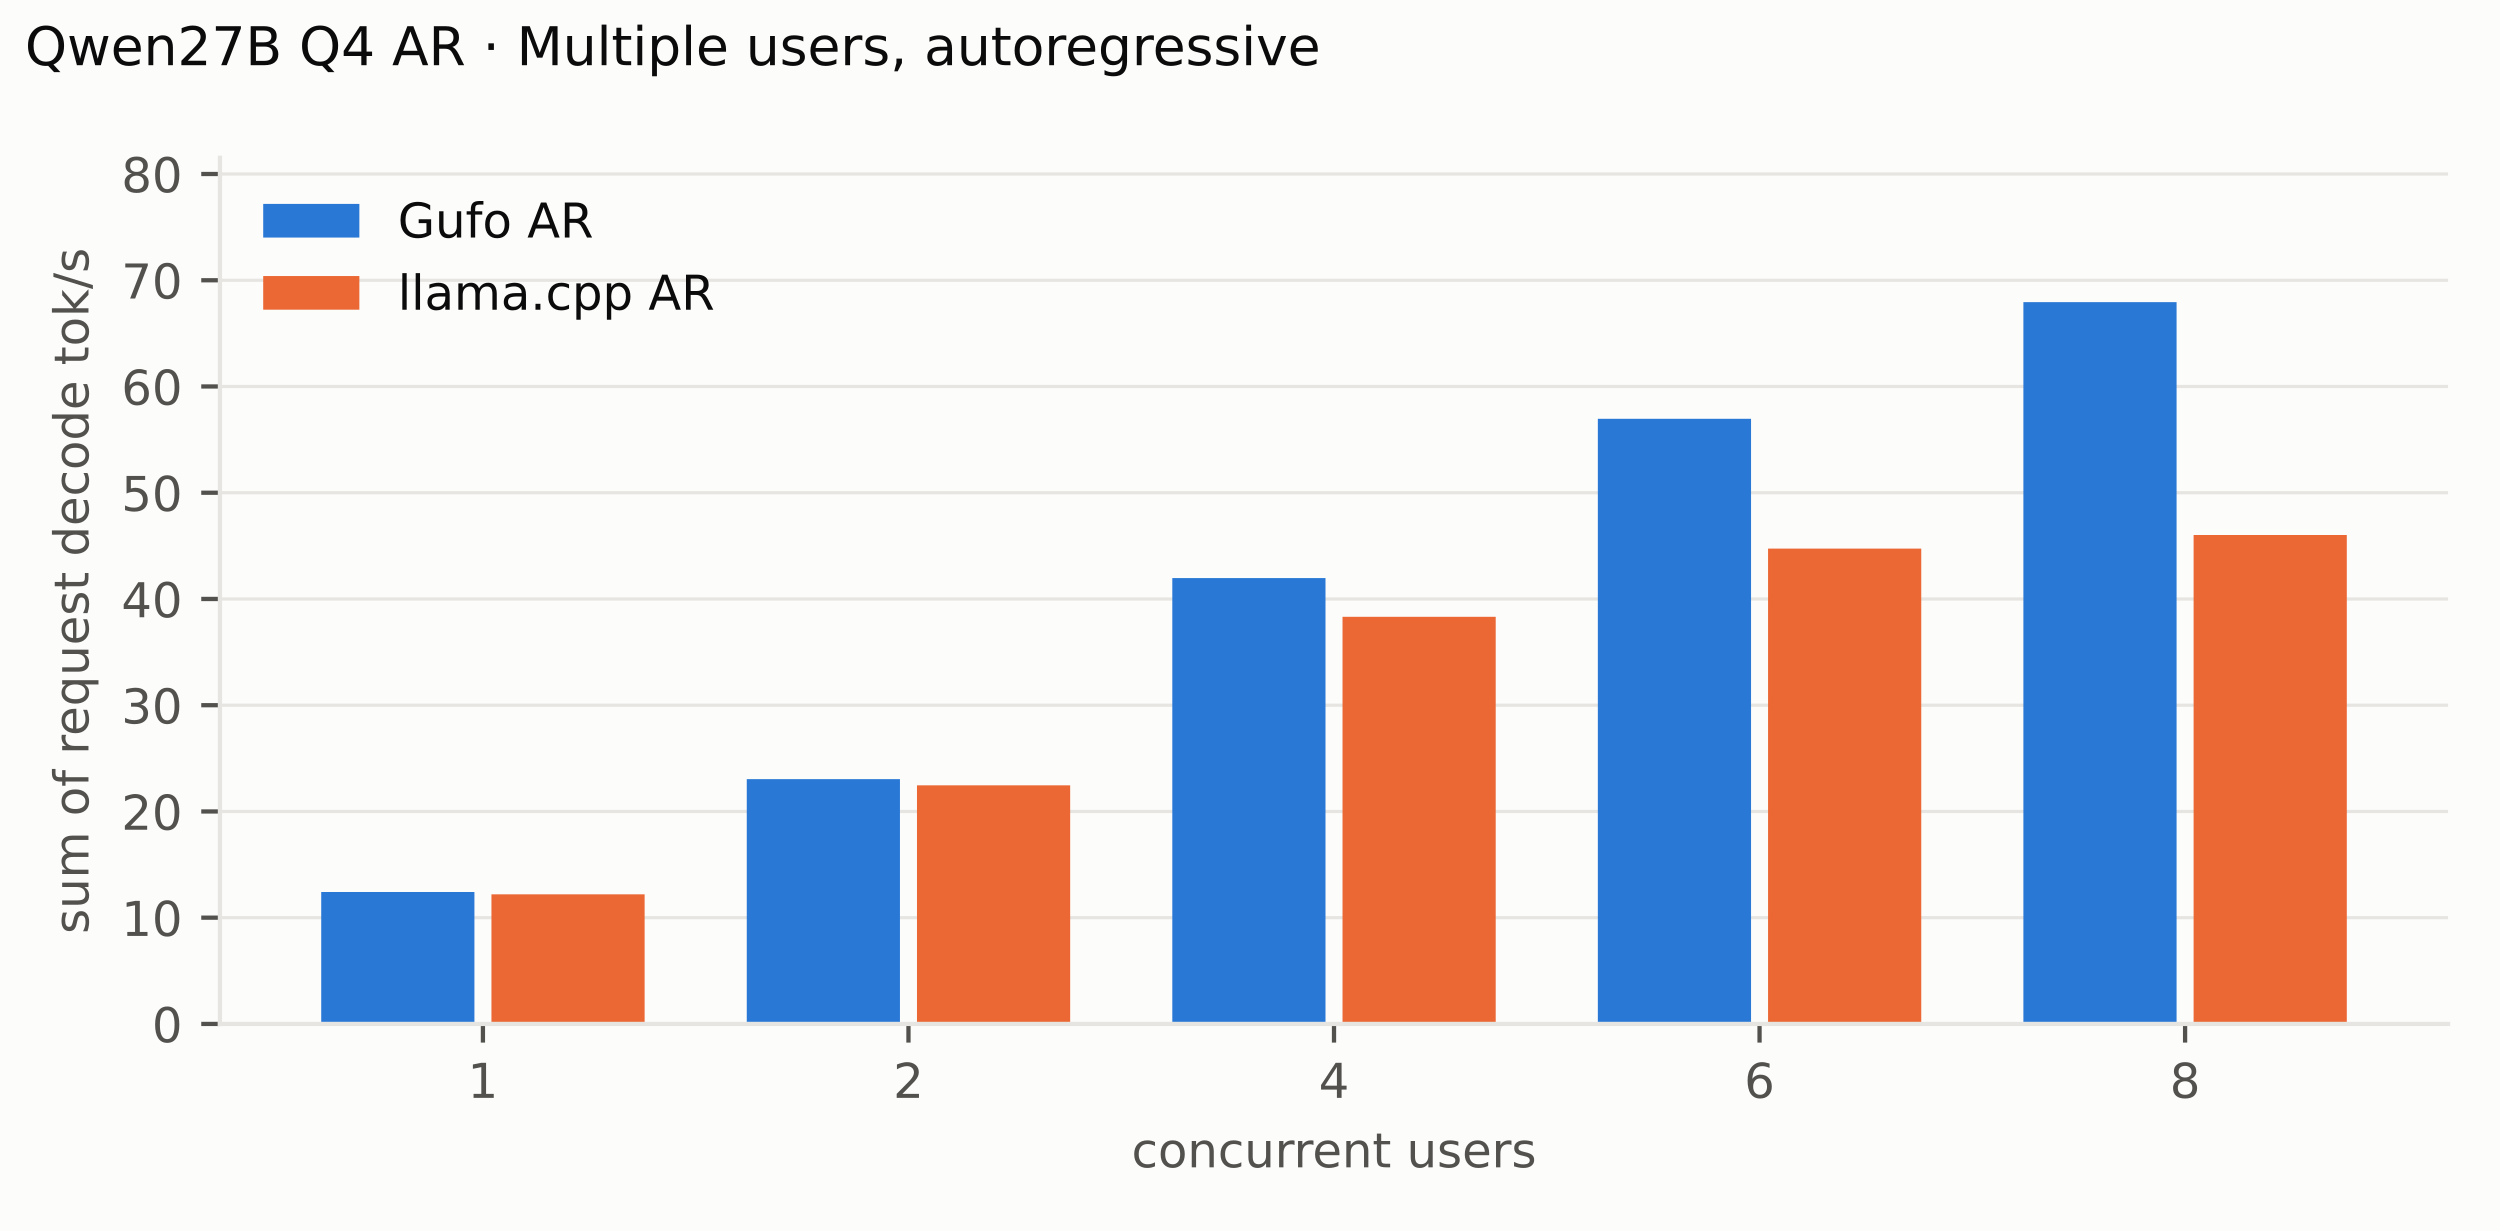
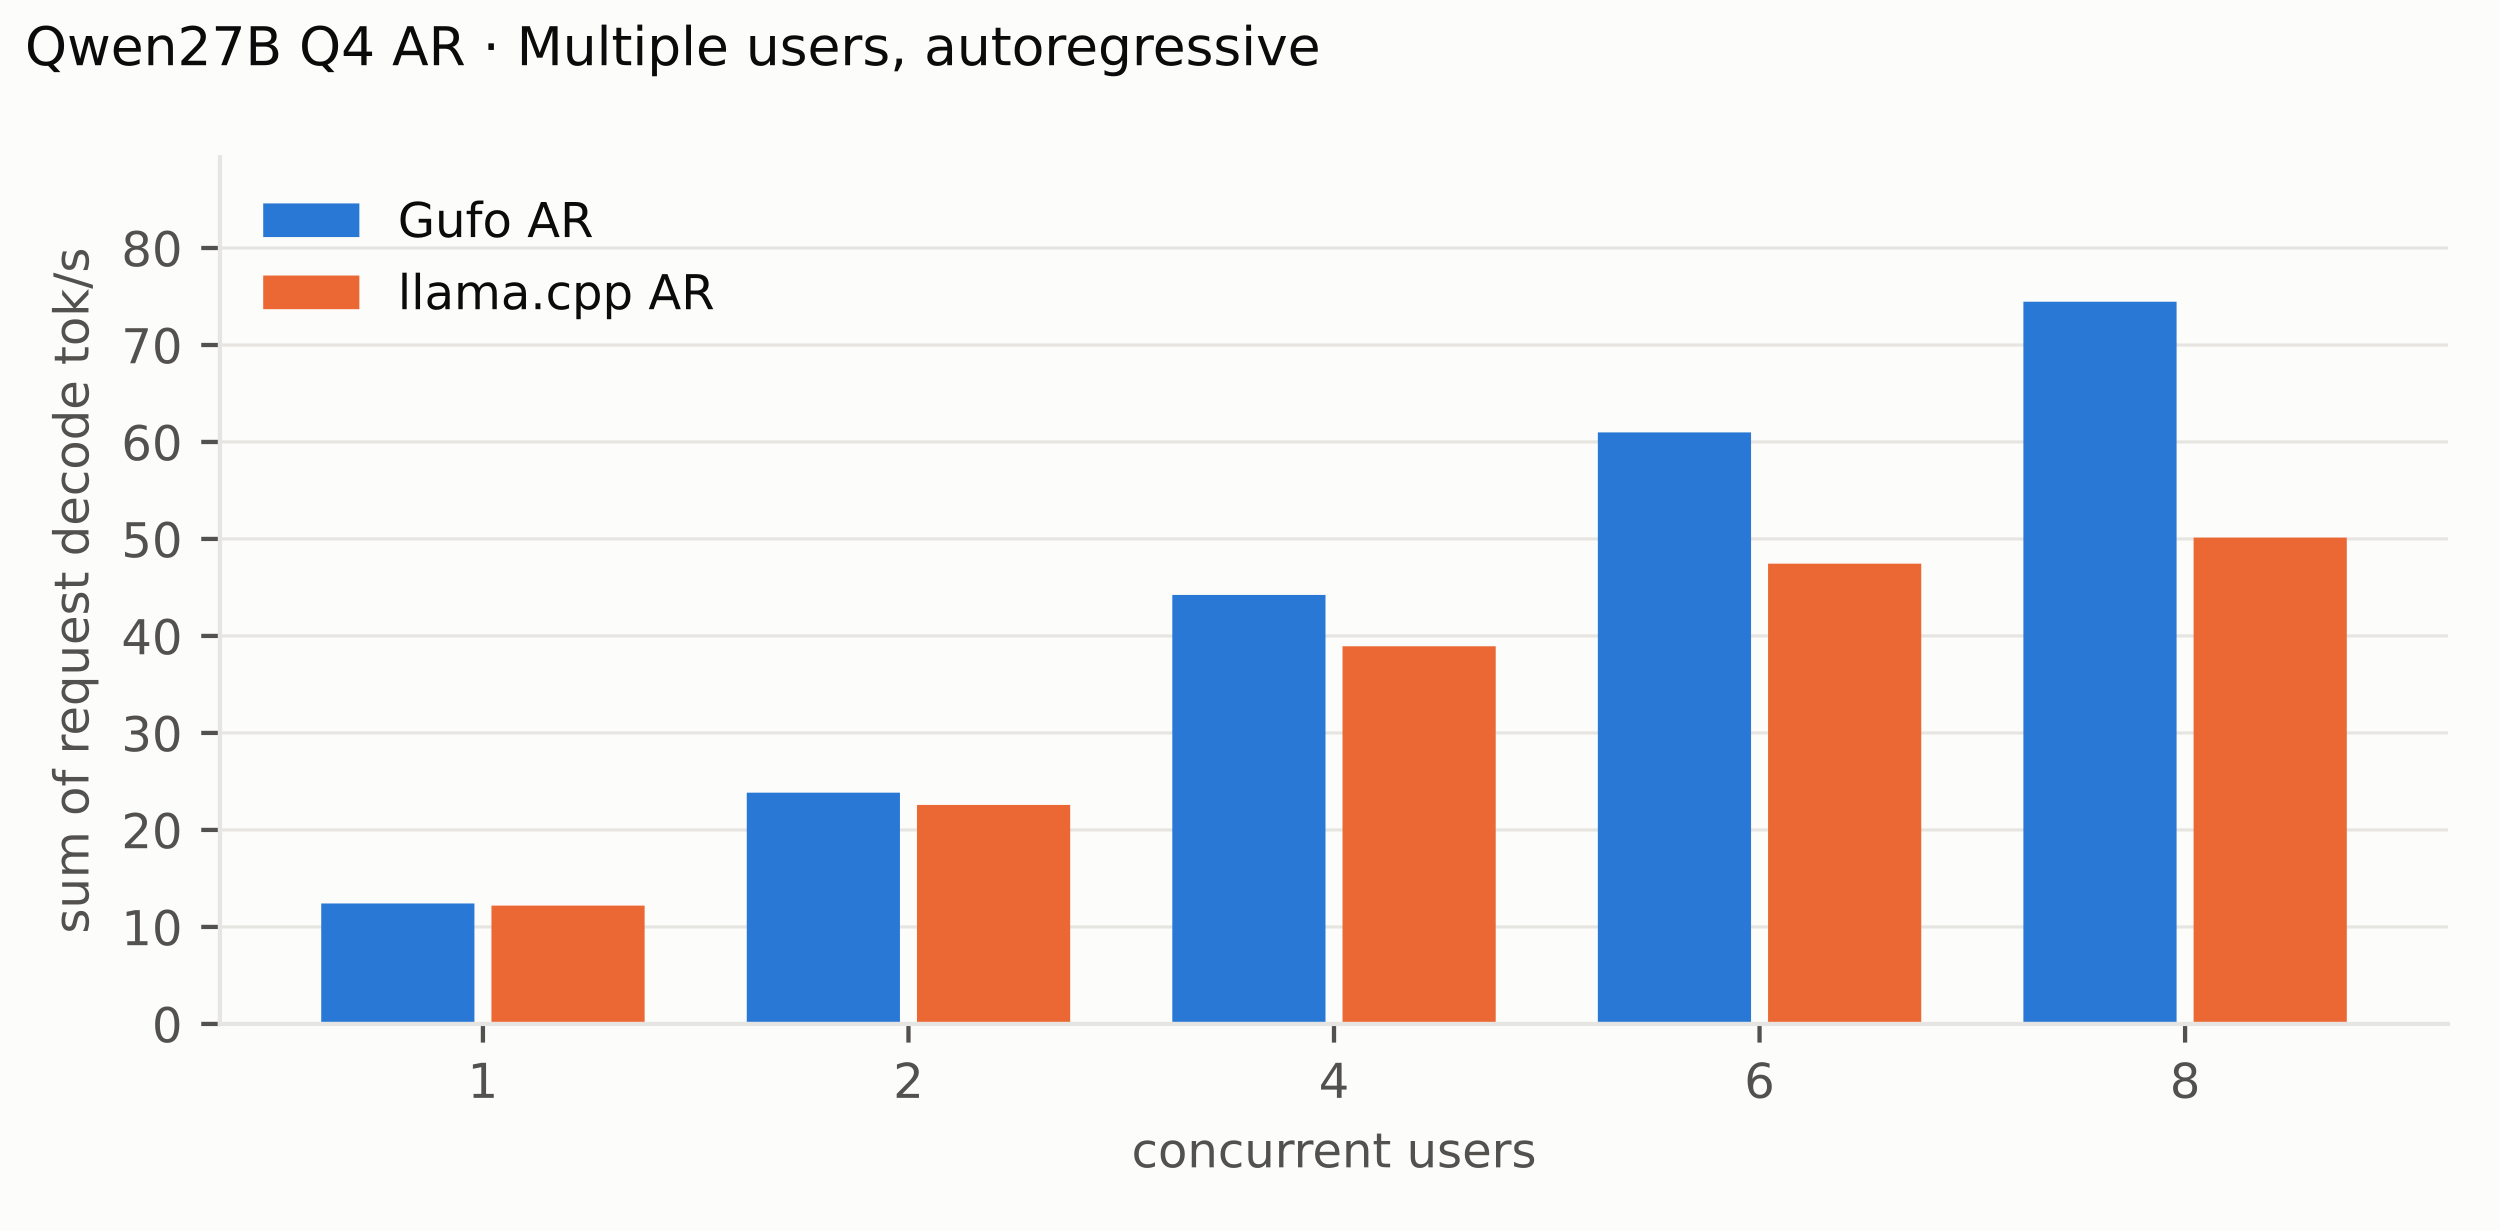
<svg xmlns="http://www.w3.org/2000/svg" xmlns:xlink="http://www.w3.org/1999/xlink" width="468pt" height="230.4pt" viewBox="0 0 468 230.4" version="1.1">
  <defs>
    <style type="text/css">*{stroke-linejoin: round; stroke-linecap: butt}</style>
  </defs>
  <g id="figure_1">
    <g id="patch_1">
      <path d="M 0 230.4 L 468 230.4 L 468 0 L 0 0 z " style="fill: #fcfcfb" />
    </g>
    <g id="axes_1">
      <g id="patch_2">
-         <path d="M 41.173 191.68 L 458.28 191.68 L 458.28 29.535 L 41.173 29.535 z " style="fill: #fcfcfb" />
+         <path d="M 41.173 191.68 L 458.28 191.68 L 458.28 29.441 L 41.173 29.441 z " style="fill: #fcfcfb" />
      </g>
      <g id="matplotlib.axis_1">
        <g id="xtick_1">
          <g id="line2d_1">
            <defs>
              <path id="m1ebf051f68" d="M 0 0 L 0 3.5 " style="stroke: #52514e; stroke-width: 0.8" />
            </defs>
            <g>
              <use xlink:href="#m1ebf051f68" x="90.404" y="191.68" style="fill: #52514e; stroke: #52514e; stroke-width: 0.8" />
            </g>
          </g>
          <g id="text_1">
            <text style="font-size: 9px; font-family: 'DejaVu Sans', 'Bitstream Vera Sans', 'Computer Modern Sans Serif', 'Lucida Grande', 'Verdana', 'Geneva', 'Lucid', 'Arial', 'Helvetica', 'Avant Garde', sans-serif; text-anchor: middle; fill: #52514e" x="90.404" y="205.518" transform="rotate(-0 90.40391 205.5179)">1</text>
          </g>
        </g>
        <g id="xtick_2">
          <g id="line2d_2">
            <g>
              <use xlink:href="#m1ebf051f68" x="170.065" y="191.68" style="fill: #52514e; stroke: #52514e; stroke-width: 0.8" />
            </g>
          </g>
          <g id="text_2">
            <text style="font-size: 9px; font-family: 'DejaVu Sans', 'Bitstream Vera Sans', 'Computer Modern Sans Serif', 'Lucida Grande', 'Verdana', 'Geneva', 'Lucid', 'Arial', 'Helvetica', 'Avant Garde', sans-serif; text-anchor: middle; fill: #52514e" x="170.065" y="205.518" transform="rotate(-0 170.0653 205.5179)">2</text>
          </g>
        </g>
        <g id="xtick_3">
          <g id="line2d_3">
            <g>
              <use xlink:href="#m1ebf051f68" x="249.727" y="191.68" style="fill: #52514e; stroke: #52514e; stroke-width: 0.8" />
            </g>
          </g>
          <g id="text_3">
            <text style="font-size: 9px; font-family: 'DejaVu Sans', 'Bitstream Vera Sans', 'Computer Modern Sans Serif', 'Lucida Grande', 'Verdana', 'Geneva', 'Lucid', 'Arial', 'Helvetica', 'Avant Garde', sans-serif; text-anchor: middle; fill: #52514e" x="249.727" y="205.518" transform="rotate(-0 249.7266 205.5179)">4</text>
          </g>
        </g>
        <g id="xtick_4">
          <g id="line2d_4">
            <g>
              <use xlink:href="#m1ebf051f68" x="329.388" y="191.68" style="fill: #52514e; stroke: #52514e; stroke-width: 0.8" />
            </g>
          </g>
          <g id="text_4">
            <text style="font-size: 9px; font-family: 'DejaVu Sans', 'Bitstream Vera Sans', 'Computer Modern Sans Serif', 'Lucida Grande', 'Verdana', 'Geneva', 'Lucid', 'Arial', 'Helvetica', 'Avant Garde', sans-serif; text-anchor: middle; fill: #52514e" x="329.388" y="205.518" transform="rotate(-0 329.3879 205.5179)">6</text>
          </g>
        </g>
        <g id="xtick_5">
          <g id="line2d_5">
            <g>
              <use xlink:href="#m1ebf051f68" x="409.049" y="191.68" style="fill: #52514e; stroke: #52514e; stroke-width: 0.8" />
            </g>
          </g>
          <g id="text_5">
            <text style="font-size: 9px; font-family: 'DejaVu Sans', 'Bitstream Vera Sans', 'Computer Modern Sans Serif', 'Lucida Grande', 'Verdana', 'Geneva', 'Lucid', 'Arial', 'Helvetica', 'Avant Garde', sans-serif; text-anchor: middle; fill: #52514e" x="409.049" y="205.518" transform="rotate(-0 409.0493 205.5179)">8</text>
          </g>
        </g>
        <g id="text_6">
          <text style="font-size: 9px; font-family: 'DejaVu Sans', 'Bitstream Vera Sans', 'Computer Modern Sans Serif', 'Lucida Grande', 'Verdana', 'Geneva', 'Lucid', 'Arial', 'Helvetica', 'Avant Garde', sans-serif; text-anchor: middle; fill: #52514e" x="249.727" y="218.518" transform="rotate(-0 249.7266 218.5179)">concurrent users</text>
        </g>
      </g>
      <g id="matplotlib.axis_2">
        <g id="ytick_1">
          <g id="line2d_6">
-             <path d="M 41.173 191.68 L 458.28 191.68 " clip-path="url(#p8f8fbe6cc8)" style="fill: none; stroke: #e6e5e1; stroke-width: 0.6; stroke-linecap: square" />
+             <path d="M 41.173 191.68 L 458.28 191.68 " clip-path="url(#pe38c3ba84f)" style="fill: none; stroke: #e6e5e1; stroke-width: 0.6; stroke-linecap: square" />
          </g>
          <g id="line2d_7">
            <defs>
              <path id="m680e5b1e24" d="M 0 0 L -3.5 0 " style="stroke: #52514e; stroke-width: 0.8" />
            </defs>
            <g>
              <use xlink:href="#m680e5b1e24" x="41.173" y="191.68" style="fill: #52514e; stroke: #52514e; stroke-width: 0.8" />
            </g>
          </g>
          <g id="text_7">
            <text style="font-size: 9px; font-family: 'DejaVu Sans', 'Bitstream Vera Sans', 'Computer Modern Sans Serif', 'Lucida Grande', 'Verdana', 'Geneva', 'Lucid', 'Arial', 'Helvetica', 'Avant Garde', sans-serif; text-anchor: end; fill: #52514e" x="34.173" y="195.099" transform="rotate(-0 34.1732 195.0989)">0</text>
          </g>
        </g>
        <g id="ytick_2">
          <g id="line2d_8">
-             <path d="M 41.173 171.792 L 458.28 171.792 " clip-path="url(#p8f8fbe6cc8)" style="fill: none; stroke: #e6e5e1; stroke-width: 0.6; stroke-linecap: square" />
+             <path d="M 41.173 173.523 L 458.28 173.523 " clip-path="url(#pe38c3ba84f)" style="fill: none; stroke: #e6e5e1; stroke-width: 0.6; stroke-linecap: square" />
          </g>
          <g id="line2d_9">
            <g>
-               <use xlink:href="#m680e5b1e24" x="41.173" y="171.792" style="fill: #52514e; stroke: #52514e; stroke-width: 0.8" />
+               <use xlink:href="#m680e5b1e24" x="41.173" y="173.523" style="fill: #52514e; stroke: #52514e; stroke-width: 0.8" />
            </g>
          </g>
          <g id="text_8">
-             <text style="font-size: 9px; font-family: 'DejaVu Sans', 'Bitstream Vera Sans', 'Computer Modern Sans Serif', 'Lucida Grande', 'Verdana', 'Geneva', 'Lucid', 'Arial', 'Helvetica', 'Avant Garde', sans-serif; text-anchor: end; fill: #52514e" x="34.173" y="175.211" transform="rotate(-0 34.1732 175.2107)">10</text>
+             <text style="font-size: 9px; font-family: 'DejaVu Sans', 'Bitstream Vera Sans', 'Computer Modern Sans Serif', 'Lucida Grande', 'Verdana', 'Geneva', 'Lucid', 'Arial', 'Helvetica', 'Avant Garde', sans-serif; text-anchor: end; fill: #52514e" x="34.173" y="176.942" transform="rotate(-0 34.1732 176.9416)">10</text>
          </g>
        </g>
        <g id="ytick_3">
          <g id="line2d_10">
-             <path d="M 41.173 151.903 L 458.28 151.903 " clip-path="url(#p8f8fbe6cc8)" style="fill: none; stroke: #e6e5e1; stroke-width: 0.6; stroke-linecap: square" />
+             <path d="M 41.173 155.365 L 458.28 155.365 " clip-path="url(#pe38c3ba84f)" style="fill: none; stroke: #e6e5e1; stroke-width: 0.6; stroke-linecap: square" />
          </g>
          <g id="line2d_11">
            <g>
-               <use xlink:href="#m680e5b1e24" x="41.173" y="151.903" style="fill: #52514e; stroke: #52514e; stroke-width: 0.8" />
+               <use xlink:href="#m680e5b1e24" x="41.173" y="155.365" style="fill: #52514e; stroke: #52514e; stroke-width: 0.8" />
            </g>
          </g>
          <g id="text_9">
-             <text style="font-size: 9px; font-family: 'DejaVu Sans', 'Bitstream Vera Sans', 'Computer Modern Sans Serif', 'Lucida Grande', 'Verdana', 'Geneva', 'Lucid', 'Arial', 'Helvetica', 'Avant Garde', sans-serif; text-anchor: end; fill: #52514e" x="34.173" y="155.322" transform="rotate(-0 34.1732 155.3224)">20</text>
+             <text style="font-size: 9px; font-family: 'DejaVu Sans', 'Bitstream Vera Sans', 'Computer Modern Sans Serif', 'Lucida Grande', 'Verdana', 'Geneva', 'Lucid', 'Arial', 'Helvetica', 'Avant Garde', sans-serif; text-anchor: end; fill: #52514e" x="34.173" y="158.784" transform="rotate(-0 34.1732 158.7843)">20</text>
          </g>
        </g>
        <g id="ytick_4">
          <g id="line2d_12">
-             <path d="M 41.173 132.015 L 458.28 132.015 " clip-path="url(#p8f8fbe6cc8)" style="fill: none; stroke: #e6e5e1; stroke-width: 0.6; stroke-linecap: square" />
+             <path d="M 41.173 137.208 L 458.28 137.208 " clip-path="url(#pe38c3ba84f)" style="fill: none; stroke: #e6e5e1; stroke-width: 0.6; stroke-linecap: square" />
          </g>
          <g id="line2d_13">
            <g>
-               <use xlink:href="#m680e5b1e24" x="41.173" y="132.015" style="fill: #52514e; stroke: #52514e; stroke-width: 0.8" />
+               <use xlink:href="#m680e5b1e24" x="41.173" y="137.208" style="fill: #52514e; stroke: #52514e; stroke-width: 0.8" />
            </g>
          </g>
          <g id="text_10">
-             <text style="font-size: 9px; font-family: 'DejaVu Sans', 'Bitstream Vera Sans', 'Computer Modern Sans Serif', 'Lucida Grande', 'Verdana', 'Geneva', 'Lucid', 'Arial', 'Helvetica', 'Avant Garde', sans-serif; text-anchor: end; fill: #52514e" x="34.173" y="135.434" transform="rotate(-0 34.1732 135.4341)">30</text>
+             <text style="font-size: 9px; font-family: 'DejaVu Sans', 'Bitstream Vera Sans', 'Computer Modern Sans Serif', 'Lucida Grande', 'Verdana', 'Geneva', 'Lucid', 'Arial', 'Helvetica', 'Avant Garde', sans-serif; text-anchor: end; fill: #52514e" x="34.173" y="140.627" transform="rotate(-0 34.1732 140.627)">30</text>
          </g>
        </g>
        <g id="ytick_5">
          <g id="line2d_14">
-             <path d="M 41.173 112.127 L 458.28 112.127 " clip-path="url(#p8f8fbe6cc8)" style="fill: none; stroke: #e6e5e1; stroke-width: 0.6; stroke-linecap: square" />
+             <path d="M 41.173 119.051 L 458.28 119.051 " clip-path="url(#pe38c3ba84f)" style="fill: none; stroke: #e6e5e1; stroke-width: 0.6; stroke-linecap: square" />
          </g>
          <g id="line2d_15">
            <g>
-               <use xlink:href="#m680e5b1e24" x="41.173" y="112.127" style="fill: #52514e; stroke: #52514e; stroke-width: 0.8" />
+               <use xlink:href="#m680e5b1e24" x="41.173" y="119.051" style="fill: #52514e; stroke: #52514e; stroke-width: 0.8" />
            </g>
          </g>
          <g id="text_11">
-             <text style="font-size: 9px; font-family: 'DejaVu Sans', 'Bitstream Vera Sans', 'Computer Modern Sans Serif', 'Lucida Grande', 'Verdana', 'Geneva', 'Lucid', 'Arial', 'Helvetica', 'Avant Garde', sans-serif; text-anchor: end; fill: #52514e" x="34.173" y="115.546" transform="rotate(-0 34.1732 115.5458)">40</text>
+             <text style="font-size: 9px; font-family: 'DejaVu Sans', 'Bitstream Vera Sans', 'Computer Modern Sans Serif', 'Lucida Grande', 'Verdana', 'Geneva', 'Lucid', 'Arial', 'Helvetica', 'Avant Garde', sans-serif; text-anchor: end; fill: #52514e" x="34.173" y="122.47" transform="rotate(-0 34.1732 122.4697)">40</text>
          </g>
        </g>
        <g id="ytick_6">
          <g id="line2d_16">
-             <path d="M 41.173 92.239 L 458.28 92.239 " clip-path="url(#p8f8fbe6cc8)" style="fill: none; stroke: #e6e5e1; stroke-width: 0.6; stroke-linecap: square" />
+             <path d="M 41.173 100.893 L 458.28 100.893 " clip-path="url(#pe38c3ba84f)" style="fill: none; stroke: #e6e5e1; stroke-width: 0.6; stroke-linecap: square" />
          </g>
          <g id="line2d_17">
            <g>
-               <use xlink:href="#m680e5b1e24" x="41.173" y="92.239" style="fill: #52514e; stroke: #52514e; stroke-width: 0.8" />
+               <use xlink:href="#m680e5b1e24" x="41.173" y="100.893" style="fill: #52514e; stroke: #52514e; stroke-width: 0.8" />
            </g>
          </g>
          <g id="text_12">
-             <text style="font-size: 9px; font-family: 'DejaVu Sans', 'Bitstream Vera Sans', 'Computer Modern Sans Serif', 'Lucida Grande', 'Verdana', 'Geneva', 'Lucid', 'Arial', 'Helvetica', 'Avant Garde', sans-serif; text-anchor: end; fill: #52514e" x="34.173" y="95.657" transform="rotate(-0 34.1732 95.65749)">50</text>
+             <text style="font-size: 9px; font-family: 'DejaVu Sans', 'Bitstream Vera Sans', 'Computer Modern Sans Serif', 'Lucida Grande', 'Verdana', 'Geneva', 'Lucid', 'Arial', 'Helvetica', 'Avant Garde', sans-serif; text-anchor: end; fill: #52514e" x="34.173" y="104.312" transform="rotate(-0 34.1732 104.3124)">50</text>
          </g>
        </g>
        <g id="ytick_7">
          <g id="line2d_18">
-             <path d="M 41.173 72.35 L 458.28 72.35 " clip-path="url(#p8f8fbe6cc8)" style="fill: none; stroke: #e6e5e1; stroke-width: 0.6; stroke-linecap: square" />
+             <path d="M 41.173 82.736 L 458.28 82.736 " clip-path="url(#pe38c3ba84f)" style="fill: none; stroke: #e6e5e1; stroke-width: 0.6; stroke-linecap: square" />
          </g>
          <g id="line2d_19">
            <g>
-               <use xlink:href="#m680e5b1e24" x="41.173" y="72.35" style="fill: #52514e; stroke: #52514e; stroke-width: 0.8" />
+               <use xlink:href="#m680e5b1e24" x="41.173" y="82.736" style="fill: #52514e; stroke: #52514e; stroke-width: 0.8" />
            </g>
          </g>
          <g id="text_13">
-             <text style="font-size: 9px; font-family: 'DejaVu Sans', 'Bitstream Vera Sans', 'Computer Modern Sans Serif', 'Lucida Grande', 'Verdana', 'Geneva', 'Lucid', 'Arial', 'Helvetica', 'Avant Garde', sans-serif; text-anchor: end; fill: #52514e" x="34.173" y="75.769" transform="rotate(-0 34.1732 75.7692)">60</text>
+             <text style="font-size: 9px; font-family: 'DejaVu Sans', 'Bitstream Vera Sans', 'Computer Modern Sans Serif', 'Lucida Grande', 'Verdana', 'Geneva', 'Lucid', 'Arial', 'Helvetica', 'Avant Garde', sans-serif; text-anchor: end; fill: #52514e" x="34.173" y="86.155" transform="rotate(-0 34.1732 86.15507)">60</text>
          </g>
        </g>
        <g id="ytick_8">
          <g id="line2d_20">
-             <path d="M 41.173 52.462 L 458.28 52.462 " clip-path="url(#p8f8fbe6cc8)" style="fill: none; stroke: #e6e5e1; stroke-width: 0.6; stroke-linecap: square" />
+             <path d="M 41.173 64.579 L 458.28 64.579 " clip-path="url(#pe38c3ba84f)" style="fill: none; stroke: #e6e5e1; stroke-width: 0.6; stroke-linecap: square" />
          </g>
          <g id="line2d_21">
            <g>
-               <use xlink:href="#m680e5b1e24" x="41.173" y="52.462" style="fill: #52514e; stroke: #52514e; stroke-width: 0.8" />
+               <use xlink:href="#m680e5b1e24" x="41.173" y="64.579" style="fill: #52514e; stroke: #52514e; stroke-width: 0.8" />
            </g>
          </g>
          <g id="text_14">
-             <text style="font-size: 9px; font-family: 'DejaVu Sans', 'Bitstream Vera Sans', 'Computer Modern Sans Serif', 'Lucida Grande', 'Verdana', 'Geneva', 'Lucid', 'Arial', 'Helvetica', 'Avant Garde', sans-serif; text-anchor: end; fill: #52514e" x="34.173" y="55.881" transform="rotate(-0 34.1732 55.88091)">70</text>
+             <text style="font-size: 9px; font-family: 'DejaVu Sans', 'Bitstream Vera Sans', 'Computer Modern Sans Serif', 'Lucida Grande', 'Verdana', 'Geneva', 'Lucid', 'Arial', 'Helvetica', 'Avant Garde', sans-serif; text-anchor: end; fill: #52514e" x="34.173" y="67.998" transform="rotate(-0 34.1732 67.99776)">70</text>
          </g>
        </g>
        <g id="ytick_9">
          <g id="line2d_22">
-             <path d="M 41.173 32.574 L 458.28 32.574 " clip-path="url(#p8f8fbe6cc8)" style="fill: none; stroke: #e6e5e1; stroke-width: 0.6; stroke-linecap: square" />
+             <path d="M 41.173 46.422 L 458.28 46.422 " clip-path="url(#pe38c3ba84f)" style="fill: none; stroke: #e6e5e1; stroke-width: 0.6; stroke-linecap: square" />
          </g>
          <g id="line2d_23">
            <g>
-               <use xlink:href="#m680e5b1e24" x="41.173" y="32.574" style="fill: #52514e; stroke: #52514e; stroke-width: 0.8" />
+               <use xlink:href="#m680e5b1e24" x="41.173" y="46.422" style="fill: #52514e; stroke: #52514e; stroke-width: 0.8" />
            </g>
          </g>
          <g id="text_15">
-             <text style="font-size: 9px; font-family: 'DejaVu Sans', 'Bitstream Vera Sans', 'Computer Modern Sans Serif', 'Lucida Grande', 'Verdana', 'Geneva', 'Lucid', 'Arial', 'Helvetica', 'Avant Garde', sans-serif; text-anchor: end; fill: #52514e" x="34.173" y="35.993" transform="rotate(-0 34.1732 35.99262)">80</text>
+             <text style="font-size: 9px; font-family: 'DejaVu Sans', 'Bitstream Vera Sans', 'Computer Modern Sans Serif', 'Lucida Grande', 'Verdana', 'Geneva', 'Lucid', 'Arial', 'Helvetica', 'Avant Garde', sans-serif; text-anchor: end; fill: #52514e" x="34.173" y="49.84" transform="rotate(-0 34.1732 49.84045)">80</text>
          </g>
        </g>
        <g id="text_16">
-           <text style="font-size: 9px; font-family: 'DejaVu Sans', 'Bitstream Vera Sans', 'Computer Modern Sans Serif', 'Lucida Grande', 'Verdana', 'Geneva', 'Lucid', 'Arial', 'Helvetica', 'Avant Garde', sans-serif; text-anchor: middle; fill: #52514e" x="16.559" y="110.607" transform="rotate(-90 16.55859 110.6074)">sum of request decode tok/s</text>
+           <text style="font-size: 9px; font-family: 'DejaVu Sans', 'Bitstream Vera Sans', 'Computer Modern Sans Serif', 'Lucida Grande', 'Verdana', 'Geneva', 'Lucid', 'Arial', 'Helvetica', 'Avant Garde', sans-serif; text-anchor: middle; fill: #52514e" x="16.559" y="110.56" transform="rotate(-90 16.55859 110.5604)">sum of request decode tok/s</text>
        </g>
      </g>
      <g id="patch_3">
-         <path d="M 60.133 191.68 L 88.811 191.68 L 88.811 166.979 L 60.133 166.979 z " clip-path="url(#p8f8fbe6cc8)" style="fill: #2a78d6" />
+         <path d="M 60.133 191.68 L 88.811 191.68 L 88.811 169.129 L 60.133 169.129 z " clip-path="url(#pe38c3ba84f)" style="fill: #2a78d6" />
      </g>
      <g id="patch_4">
-         <path d="M 139.794 191.68 L 168.472 191.68 L 168.472 145.857 L 139.794 145.857 z " clip-path="url(#p8f8fbe6cc8)" style="fill: #2a78d6" />
+         <path d="M 139.794 191.68 L 168.472 191.68 L 168.472 148.393 L 139.794 148.393 z " clip-path="url(#pe38c3ba84f)" style="fill: #2a78d6" />
      </g>
      <g id="patch_5">
-         <path d="M 219.455 191.68 L 248.133 191.68 L 248.133 108.209 L 219.455 108.209 z " clip-path="url(#p8f8fbe6cc8)" style="fill: #2a78d6" />
+         <path d="M 219.455 191.68 L 248.133 191.68 L 248.133 111.37 L 219.455 111.37 z " clip-path="url(#pe38c3ba84f)" style="fill: #2a78d6" />
      </g>
      <g id="patch_6">
-         <path d="M 299.117 191.68 L 327.795 191.68 L 327.795 78.396 L 299.117 78.396 z " clip-path="url(#p8f8fbe6cc8)" style="fill: #2a78d6" />
+         <path d="M 299.117 191.68 L 327.795 191.68 L 327.795 80.939 L 299.117 80.939 z " clip-path="url(#pe38c3ba84f)" style="fill: #2a78d6" />
      </g>
      <g id="patch_7">
-         <path d="M 378.778 191.68 L 407.456 191.68 L 407.456 56.559 L 378.778 56.559 z " clip-path="url(#p8f8fbe6cc8)" style="fill: #2a78d6" />
+         <path d="M 378.778 191.68 L 407.456 191.68 L 407.456 56.481 L 378.778 56.481 z " clip-path="url(#pe38c3ba84f)" style="fill: #2a78d6" />
      </g>
      <g id="patch_8">
-         <path d="M 91.997 191.68 L 120.675 191.68 L 120.675 167.416 L 91.997 167.416 z " clip-path="url(#p8f8fbe6cc8)" style="fill: #eb6834" />
+         <path d="M 91.997 191.68 L 120.675 191.68 L 120.675 169.528 L 91.997 169.528 z " clip-path="url(#pe38c3ba84f)" style="fill: #eb6834" />
      </g>
      <g id="patch_9">
-         <path d="M 171.658 191.68 L 200.337 191.68 L 200.337 147.011 L 171.658 147.011 z " clip-path="url(#p8f8fbe6cc8)" style="fill: #eb6834" />
+         <path d="M 171.658 191.68 L 200.337 191.68 L 200.337 150.681 L 171.658 150.681 z " clip-path="url(#pe38c3ba84f)" style="fill: #eb6834" />
      </g>
      <g id="patch_10">
-         <path d="M 251.32 191.68 L 279.998 191.68 L 279.998 115.468 L 251.32 115.468 z " clip-path="url(#p8f8fbe6cc8)" style="fill: #eb6834" />
+         <path d="M 251.32 191.68 L 279.998 191.68 L 279.998 120.975 L 251.32 120.975 z " clip-path="url(#pe38c3ba84f)" style="fill: #eb6834" />
      </g>
      <g id="patch_11">
-         <path d="M 330.981 191.68 L 359.659 191.68 L 359.659 102.7 L 330.981 102.7 z " clip-path="url(#p8f8fbe6cc8)" style="fill: #eb6834" />
+         <path d="M 330.981 191.68 L 359.659 191.68 L 359.659 105.524 L 330.981 105.524 z " clip-path="url(#pe38c3ba84f)" style="fill: #eb6834" />
      </g>
      <g id="patch_12">
-         <path d="M 410.643 191.68 L 439.321 191.68 L 439.321 100.154 L 410.643 100.154 z " clip-path="url(#p8f8fbe6cc8)" style="fill: #eb6834" />
+         <path d="M 410.643 191.68 L 439.321 191.68 L 439.321 100.639 L 410.643 100.639 z " clip-path="url(#pe38c3ba84f)" style="fill: #eb6834" />
      </g>
      <g id="patch_13">
-         <path d="M 41.173 191.68 L 41.173 29.535 " style="fill: none; stroke: #e6e5e1; stroke-width: 0.8; stroke-linejoin: miter; stroke-linecap: square" />
+         <path d="M 41.173 191.68 L 41.173 29.441 " style="fill: none; stroke: #e6e5e1; stroke-width: 0.8; stroke-linejoin: miter; stroke-linecap: square" />
      </g>
      <g id="patch_14">
        <path d="M 41.173 191.68 L 458.28 191.68 " style="fill: none; stroke: #e6e5e1; stroke-width: 0.8; stroke-linejoin: miter; stroke-linecap: square" />
      </g>
      <g id="legend_1">
        <g id="patch_15">
-           <path d="M 49.273 44.473 L 67.273 44.473 L 67.273 38.173 L 49.273 38.173 z " style="fill: #2a78d6" />
+           <path d="M 49.273 44.379 L 67.273 44.379 L 67.273 38.079 L 49.273 38.079 z " style="fill: #2a78d6" />
        </g>
        <g id="text_17">
-           <text style="font-size: 9px; font-family: 'DejaVu Sans', 'Bitstream Vera Sans', 'Computer Modern Sans Serif', 'Lucida Grande', 'Verdana', 'Geneva', 'Lucid', 'Arial', 'Helvetica', 'Avant Garde', sans-serif; text-anchor: start; fill: #0b0b0b" x="74.473" y="44.473" transform="rotate(-0 74.4732 44.47333)">Gufo AR</text>
+           <text style="font-size: 9px; font-family: 'DejaVu Sans', 'Bitstream Vera Sans', 'Computer Modern Sans Serif', 'Lucida Grande', 'Verdana', 'Geneva', 'Lucid', 'Arial', 'Helvetica', 'Avant Garde', sans-serif; text-anchor: start; fill: #0b0b0b" x="74.473" y="44.379" transform="rotate(-0 74.4732 44.37938)">Gufo AR</text>
        </g>
        <g id="patch_16">
-           <path d="M 49.273 57.974 L 67.273 57.974 L 67.273 51.674 L 49.273 51.674 z " style="fill: #eb6834" />
+           <path d="M 49.273 57.88 L 67.273 57.88 L 67.273 51.58 L 49.273 51.58 z " style="fill: #eb6834" />
        </g>
        <g id="text_18">
-           <text style="font-size: 9px; font-family: 'DejaVu Sans', 'Bitstream Vera Sans', 'Computer Modern Sans Serif', 'Lucida Grande', 'Verdana', 'Geneva', 'Lucid', 'Arial', 'Helvetica', 'Avant Garde', sans-serif; text-anchor: start; fill: #0b0b0b" x="74.473" y="57.974" transform="rotate(-0 74.4732 57.97404)">llama.cpp AR</text>
+           <text style="font-size: 9px; font-family: 'DejaVu Sans', 'Bitstream Vera Sans', 'Computer Modern Sans Serif', 'Lucida Grande', 'Verdana', 'Geneva', 'Lucid', 'Arial', 'Helvetica', 'Avant Garde', sans-serif; text-anchor: start; fill: #0b0b0b" x="74.473" y="57.88" transform="rotate(-0 74.4732 57.88008)">llama.cpp AR</text>
        </g>
      </g>
    </g>
    <g id="text_19">
      <text style="font-size: 10px; font-family: 'DejaVu Sans', 'Bitstream Vera Sans', 'Computer Modern Sans Serif', 'Lucida Grande', 'Verdana', 'Geneva', 'Lucid', 'Arial', 'Helvetica', 'Avant Garde', sans-serif; text-anchor: start; fill: #0b0b0b" x="4.68" y="12.206" transform="rotate(-0 4.68 12.20644)">Qwen27B Q4 AR · Multiple users, autoregressive</text>
    </g>
  </g>
  <defs>
-     <clipPath id="p8f8fbe6cc8">
-       <rect x="41.173" y="29.535" width="417.107" height="162.145" />
+     <clipPath id="pe38c3ba84f">
+       <rect x="41.173" y="29.441" width="417.107" height="162.239" />
    </clipPath>
  </defs>
</svg>
